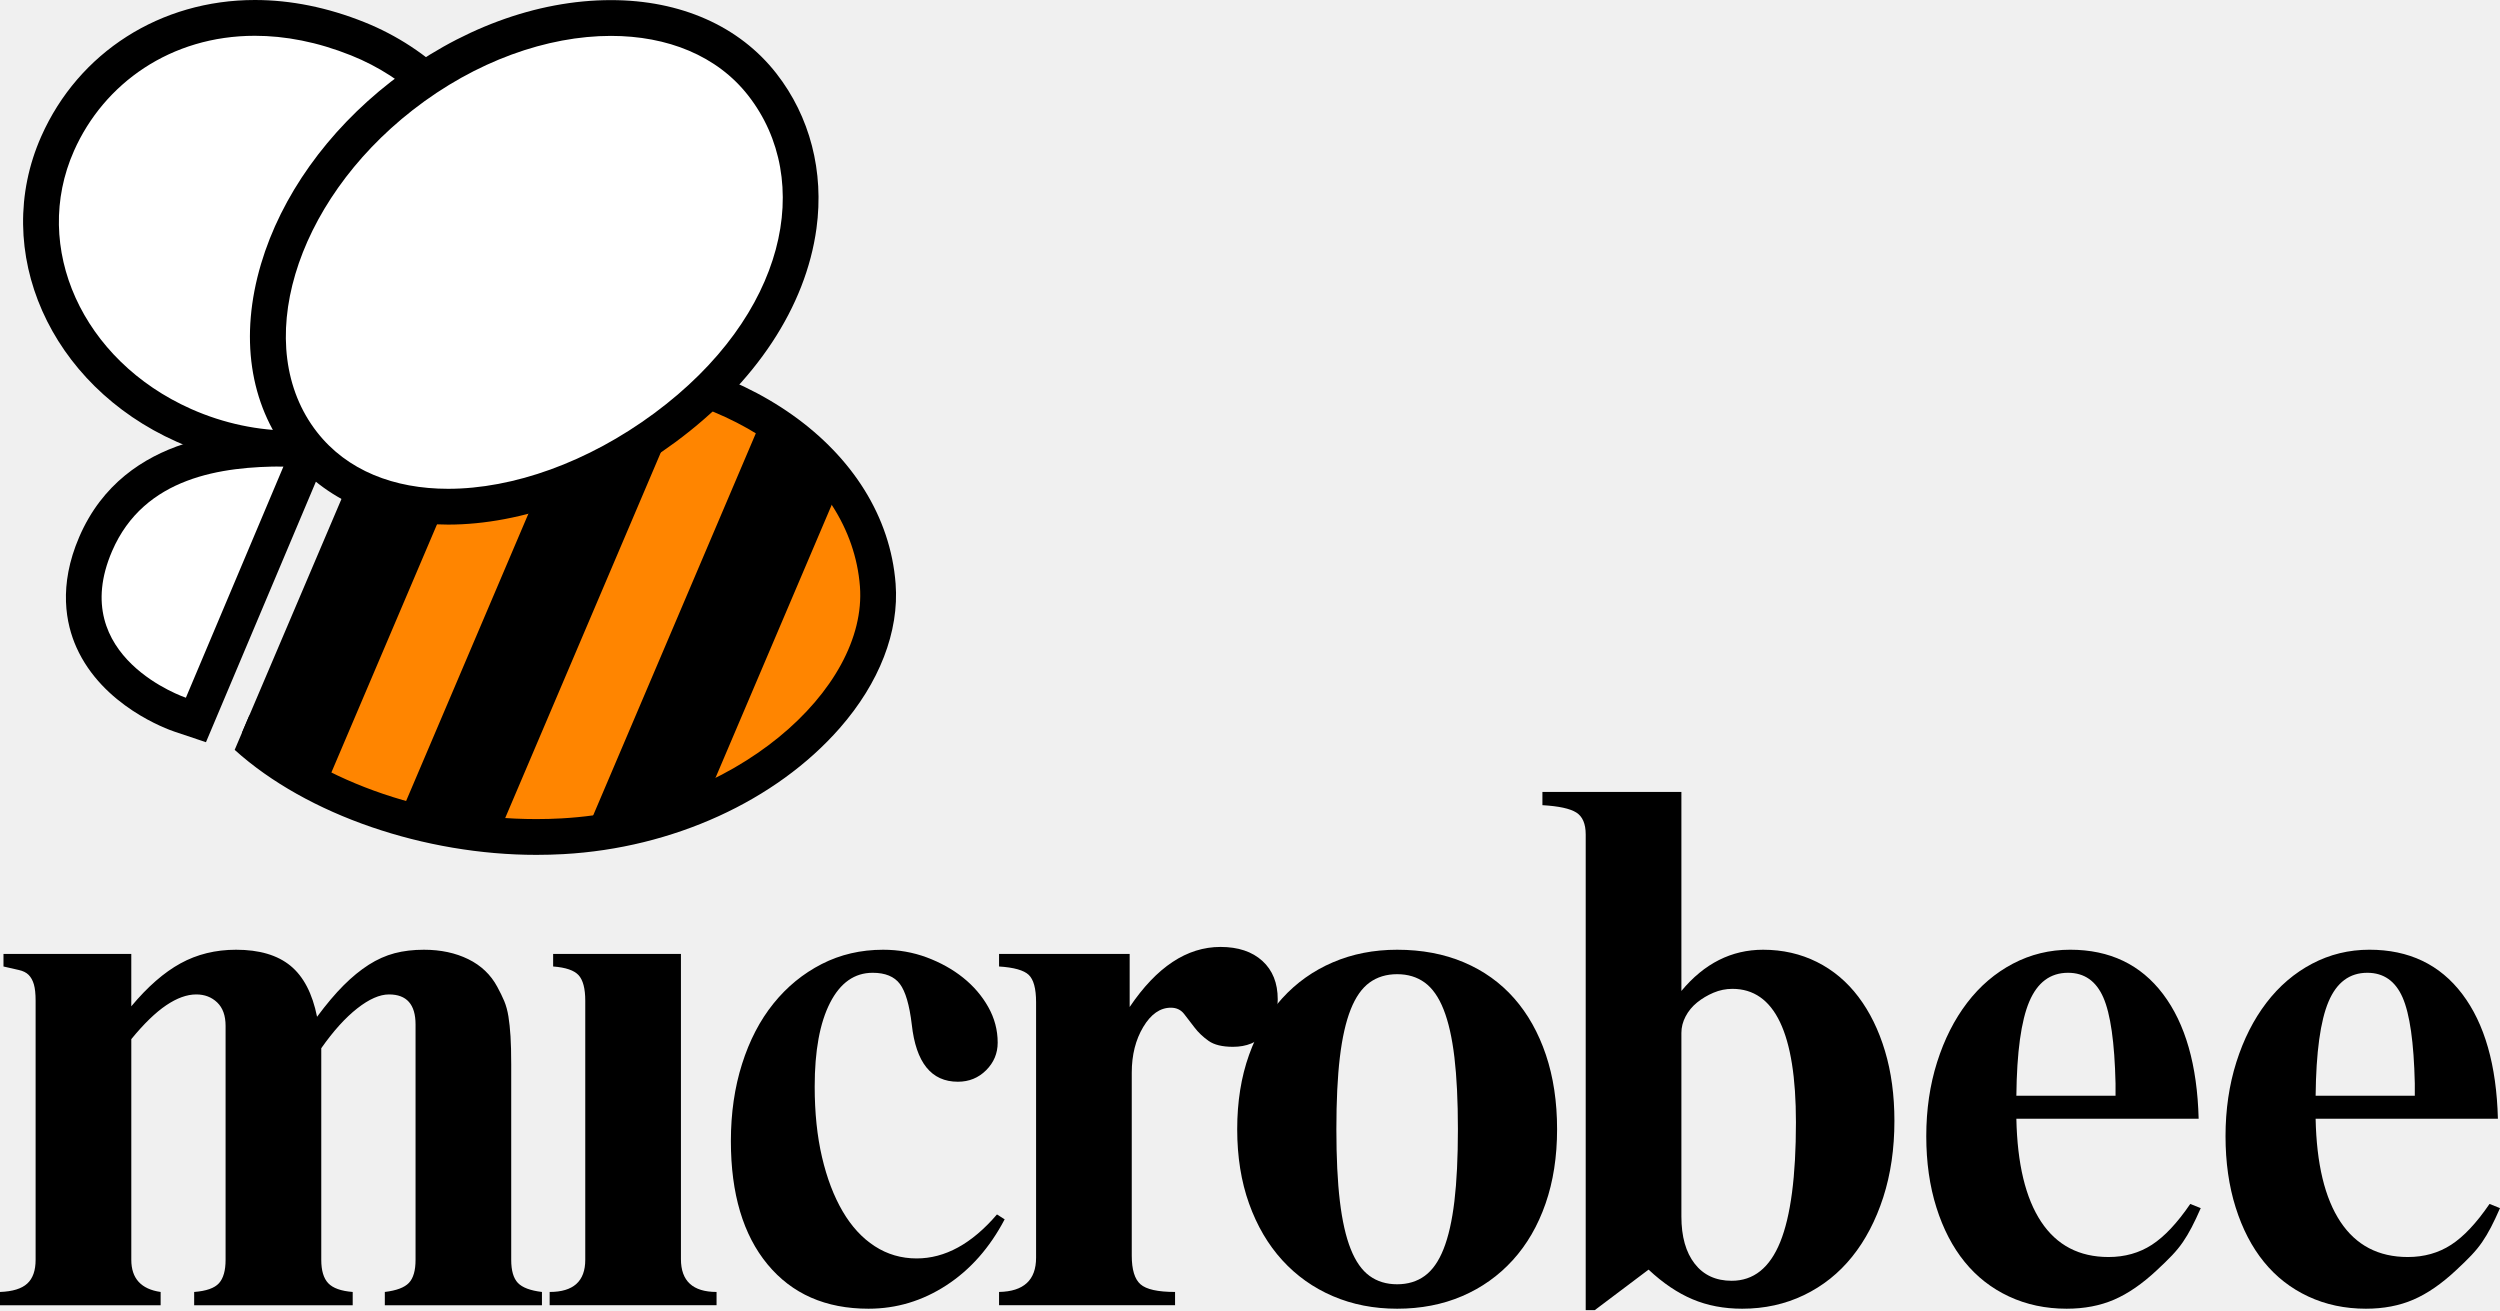
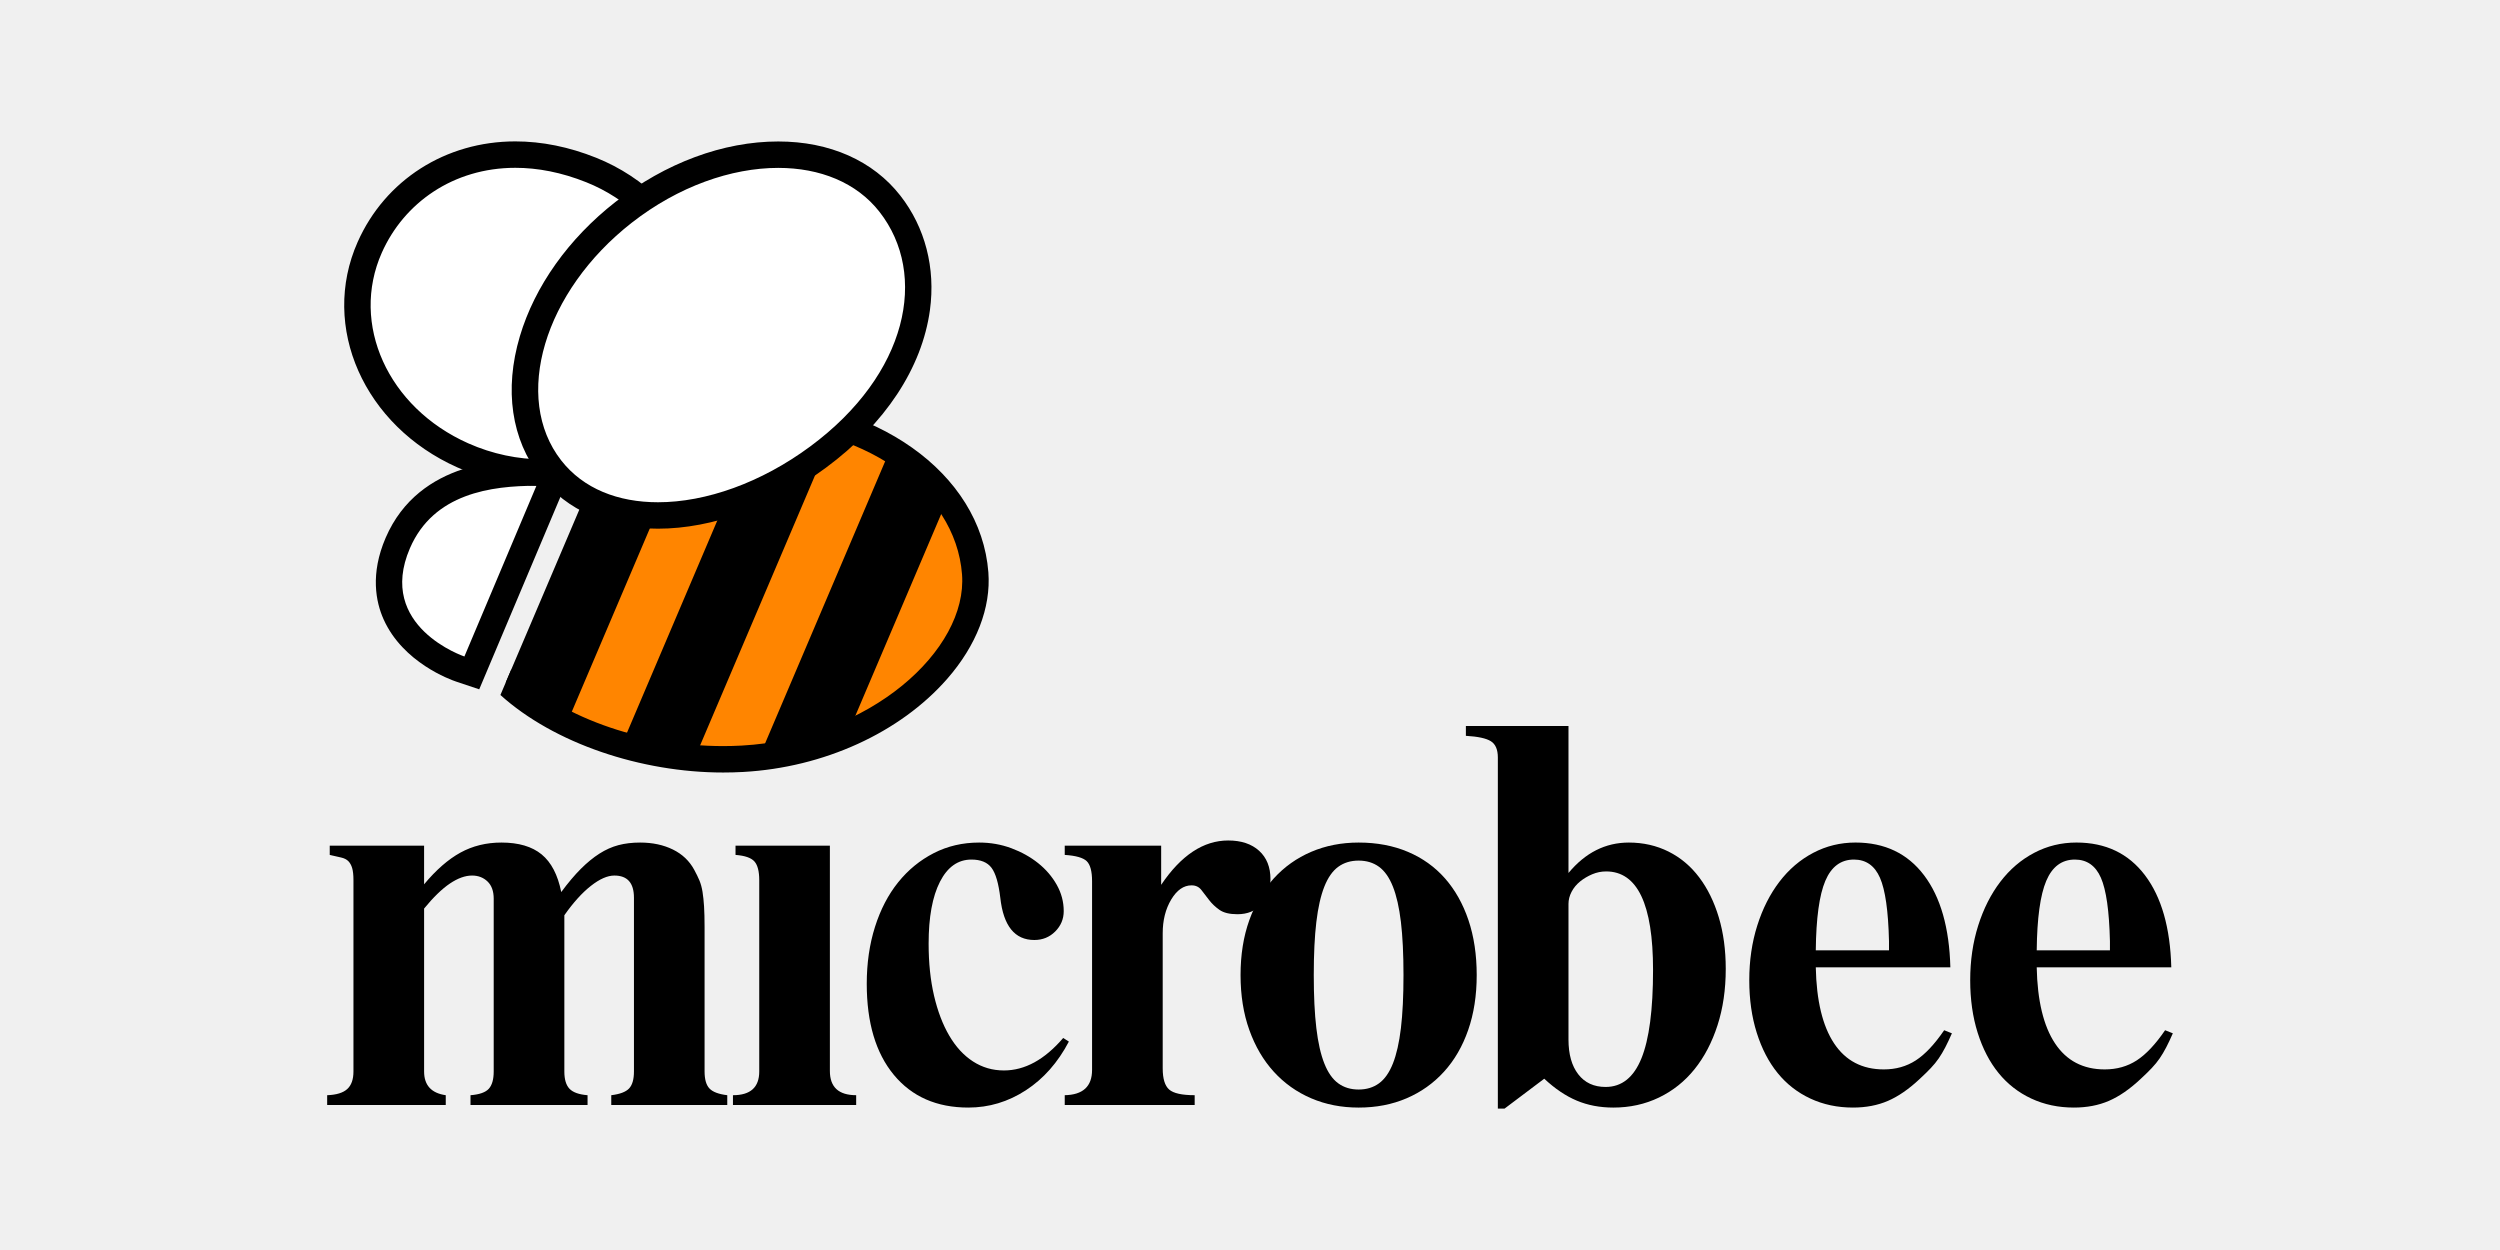
- <svg xmlns="http://www.w3.org/2000/svg" version="1.1" id="Layer_1" x="0px" y="0px" viewBox="0 0 3839 2011.81" style="enable-background:new 0 0 3839 2011.81;" xml:space="preserve">
-   <defs id="defs21" />
+ <svg xmlns="http://www.w3.org/2000/svg" version="1.1" id="Layer_1" x="0px" y="0px" viewBox="0 0 5200 2600" xml:space="preserve" width="5200" height="2600">
+   <defs id="defs21">
+ 		
+ 		
+ 		
+ 		
+ 		
+ 		
+ 		
+ 		
+ 	
+ 			
+ 			
+ 		
+ 			
+ 			
+ 		</defs>
  <style type="text/css" id="style1">
	.st0{fill:#FFFFFF;}
	.st1{fill:#FF8500;}
</style>
-   <g id="g21">
+   <g id="g21" style="display:inline" transform="translate(680.5,294.09)">
    <g id="g8">
-       <path d="M590.93,2004.31v-20.38c17.88-2.15,30.21-6.79,37-13.94c6.79-7.15,10.19-18.94,10.19-35.4v-361.42    c0-30.74-13.58-46.12-40.75-46.12c-14.31,0-30.57,7.16-48.8,21.46c-18.23,14.31-36.65,34.69-55.23,61.13v324.96    c0,16.45,3.57,28.42,10.73,35.94c7.13,7.5,19.65,11.98,37.54,13.4v20.38H298.15v-20.38c18.59-1.42,31.26-5.9,38.07-13.4    c6.79-7.52,10.19-19.48,10.19-35.94v-359.28c0-15.72-4.29-27.71-12.87-35.94c-8.57-8.2-19.3-12.33-32.17-12.33    c-14.31,0-29.67,5.56-46.11,16.63c-16.45,11.1-34.33,28.42-53.63,52.02v338.9c0,28.6,15.02,45.04,45.04,49.34v20.38H0v-20.38    c19.3-0.71,33.24-4.99,41.82-12.87c8.58-7.86,12.87-20.01,12.87-36.46v-397.89c0-10.73-0.91-19.13-2.69-25.21    c-1.79-6.07-4.48-10.88-8.04-14.48c-3.58-3.57-8.58-6.07-15.02-7.5c-6.42-1.42-14.31-3.23-23.59-5.37v-19.3h196.26v80.44    c25.02-30.04,50.22-52.02,75.61-65.96c25.36-13.94,53.78-20.92,85.26-20.92c35.75,0,63.63,8.23,83.65,24.67    c20.01,16.45,33.61,42.54,40.75,78.3c14.29-19.31,27.89-35.4,40.75-48.27c12.87-12.86,25.75-23.4,38.62-31.63    c12.86-8.21,26.09-14.11,39.67-17.71c13.57-3.57,28.59-5.36,45.04-5.36c25.73,0,48.43,4.83,68.11,14.48    c19.65,9.65,34.49,23.77,44.5,42.36c4.29,7.89,7.86,15.2,10.73,21.98c2.84,6.81,4.99,14.66,6.44,23.6    c1.42,8.95,2.49,19.14,3.21,30.57c0.71,11.44,1.07,25.73,1.07,42.9v300.29c0,16.45,3.4,28.25,10.2,35.4    c6.78,7.15,19.11,11.79,36.99,13.94v20.38H590.93z" id="path1" />
-       <path d="M844.04,2004.31v-20.38c36.46,0,54.69-16.44,54.69-49.34v-397.89c0-18.59-3.41-31.65-10.19-39.15    c-6.81-7.5-19.85-11.96-39.15-13.41v-19.3h196.26v468.68c0,33.61,18.23,50.4,54.69,50.4v20.38H844.04z" id="path2" />
-       <path d="M1453.2,1973.74c-36.83,23.96-76.68,35.92-119.57,35.92c-65.79,0-117.44-22.68-154.99-68.09    c-37.53-45.4-56.3-108.49-56.3-189.3c0-42.9,5.71-82.39,17.17-118.51c11.42-36.09,27.51-67.03,48.26-92.76    c20.73-25.75,45.4-45.94,74-60.6c28.59-14.64,60.05-21.98,94.38-21.98c23.59,0,45.93,3.94,67.03,11.79    c21.07,7.89,39.67,18.23,55.76,31.11c16.1,12.87,28.96,27.88,38.62,45.04c9.65,17.17,14.48,35.4,14.48,54.69    c0,16.45-5.91,30.57-17.71,42.37c-11.79,11.79-26.27,17.69-43.44,17.69c-40.75,0-64.34-29.31-70.78-87.94    c-3.58-30.03-9.65-50.76-18.23-62.21c-8.58-11.42-22.52-17.15-41.83-17.15c-27.88,0-49.69,15.38-65.42,46.11    c-15.73,30.75-23.59,73.65-23.59,128.7c0,40.06,3.75,76.15,11.25,108.32c7.52,32.17,18.06,59.89,31.65,83.13    c13.57,23.23,30.03,41.12,49.34,53.61c19.3,12.52,40.75,18.77,64.34,18.77c43.61,0,84.73-22.52,123.34-67.57l11.79,7.52    C1519.86,1916.01,1490.02,1949.8,1453.2,1973.74z" id="path3" />
-       <path d="M1962.08,1534.56c0,21.44-6.27,38.98-18.77,52.55c-12.52,13.6-29.14,20.38-49.86,20.38c-16.47,0-28.96-3.03-37.54-9.11    c-8.58-6.07-15.73-12.87-21.46-20.38c-5.73-7.52-11.08-14.48-16.09-20.92s-11.79-9.65-20.38-9.65c-16.45,0-30.57,9.83-42.36,29.49    c-11.79,19.68-17.69,43.08-17.69,70.25v280.98c0,21.46,4.45,36.12,13.4,43.98c8.94,7.87,26.63,11.79,53.09,11.79v20.38h-270.27    v-20.38c37.9-0.71,56.85-18.23,56.85-52.55v-392.53c0-20.73-3.77-34.67-11.27-41.83c-7.5-7.13-22.71-11.42-45.58-12.87v-19.3    h200.56v81.51c41.46-61.49,87.94-92.24,139.43-92.24c27.17,0,48.61,7.16,64.36,21.46    C1954.21,1489.89,1962.08,1509.54,1962.08,1534.56z" id="path4" />
-       <path d="M2391.06,1734.04c0,42.2-5.9,80.27-17.71,114.22c-11.79,33.98-28.6,62.93-50.4,86.88    c-21.81,23.96-47.73,42.36-77.76,55.23s-63.28,19.3-99.74,19.3c-35.77,0-68.63-6.42-98.67-19.3    c-30.03-12.87-55.94-31.28-77.76-55.23c-21.81-23.94-38.79-52.9-50.94-86.88c-12.16-33.95-18.23-72.01-18.23-114.22    c0-42.17,6.07-80.24,18.23-114.22c12.15-33.95,29.13-62.91,50.94-86.86c21.81-23.96,47.73-42.37,77.76-55.23    c30.04-12.87,62.91-19.31,98.67-19.31c37.88,0,72.03,6.44,102.42,19.31c30.38,12.86,56.11,31.28,77.22,55.23    c21.09,23.96,37.36,52.92,48.8,86.86C2385.32,1653.8,2391.06,1691.86,2391.06,1734.04z M2238.76,1734.04    c0-43.6-1.79-80.43-5.36-110.47c-3.58-30.03-9.12-54.51-16.63-73.46c-7.5-18.93-17.17-32.71-28.96-41.29    c-11.79-8.57-25.92-12.86-42.36-12.86c-16.45,0-30.57,4.29-42.36,12.86c-11.81,8.58-21.46,22.37-28.96,41.29    c-7.52,18.96-13.06,43.44-16.63,73.46c-3.58,30.04-5.36,66.87-5.36,110.47c0,43.62,1.78,80.44,5.36,110.47    c3.57,30.03,9.11,54.54,16.63,73.46c7.5,18.96,17.15,32.71,28.96,41.29c11.79,8.58,25.9,12.87,42.36,12.87    c16.44,0,30.57-4.29,42.36-12.87c11.79-8.58,21.46-22.34,28.96-41.29c7.5-18.93,13.04-43.44,16.63-73.46    C2236.97,1814.48,2238.76,1777.66,2238.76,1734.04z" id="path5" />
-       <path d="M2909.06,1721.18c0,42.9-5.73,82.03-17.15,117.43c-11.45,35.4-27.35,65.79-47.73,91.16c-20.38,25.39-45.04,45.04-74,59    c-28.96,13.94-60.59,20.9-94.91,20.9c-27.89,0-53.27-4.82-76.15-14.48c-22.89-9.65-45.41-24.82-67.57-45.57l-82.59,62.2h-13.94    v-730.35c0-16.44-4.82-27.71-14.48-33.79c-9.65-6.07-27-9.82-52.01-11.25v-20.38h213.42v305.65    c35.03-42.17,76.86-63.28,125.49-63.28c30.03,0,57.55,6.27,82.59,18.77c25.01,12.52,46.28,30.39,63.8,53.63    c17.52,23.23,31.11,50.94,40.75,83.11C2904.24,1646.09,2909.06,1681.86,2909.06,1721.18z M2757.84,1723.31    c0-136.56-32.54-204.83-97.59-204.83c-10.02,0-19.68,1.98-28.96,5.9c-9.29,3.94-17.69,8.95-25.21,15.01    c-7.5,6.1-13.4,13.24-17.69,21.46c-4.29,8.23-6.44,16.63-6.44,25.21v282.06c0,30.75,6.79,54.88,20.38,72.38    c13.58,17.53,32.53,26.27,56.85,26.27c33.59,0,58.44-19.84,74.53-59.52C2749.8,1867.57,2757.84,1806.27,2757.84,1723.31z" id="path6" />
-       <path d="M3365.52,1884.72c-4.29,8.24-8.77,15.74-13.4,22.52c-4.66,6.81-10.19,13.6-16.63,20.39s-14.31,14.47-23.6,23.05    c-22.17,20.75-43.96,35.77-65.42,45.04c-21.44,9.29-45.76,13.94-72.92,13.94c-32.17,0-61.67-6.25-88.48-18.76    c-26.81-12.5-49.52-30.21-68.09-53.09c-18.6-22.88-33.08-50.77-43.44-83.67c-10.37-32.87-15.56-69.33-15.56-109.39    c0-40.75,5.54-78.64,16.63-113.68c11.08-35.03,26.44-65.42,46.12-91.17c19.65-25.73,43.07-45.74,70.24-60.05    c27.17-14.3,56.48-21.46,87.94-21.46c60.76,0,108.32,22.71,142.65,68.11c34.32,45.41,52.55,109.22,54.69,191.43h-279.92    c1.42,69.36,14.11,122.09,38.07,158.2c23.94,36.11,58.46,54.15,103.49,54.15c25.02,0,47.19-6.25,66.5-18.77    c19.3-12.49,38.96-33.41,58.98-62.74l16.09,6.44C3374.46,1866.67,3369.81,1876.52,3365.52,1884.72z M3248.61,1663.37    c-1.44-62.57-7.69-106.47-18.77-131.71c-11.08-25.24-29.13-37.85-54.15-37.85c-27.18,0-47.02,14.76-59.52,44.25    c-12.52,29.51-19.14,77.67-19.84,144.5h152.29V1663.37z" id="path7" />
-       <path d="M3825.06,1884.72c-4.29,8.24-8.77,15.74-13.4,22.52c-4.66,6.81-10.19,13.6-16.63,20.39s-14.31,14.47-23.6,23.05    c-22.17,20.75-43.96,35.77-65.42,45.04c-21.44,9.29-45.76,13.94-72.92,13.94c-32.17,0-61.67-6.25-88.48-18.76    s-49.52-30.21-68.09-53.09c-18.6-22.88-33.08-50.77-43.44-83.67c-10.37-32.87-15.56-69.33-15.56-109.39    c0-40.75,5.54-78.64,16.63-113.68c11.08-35.03,26.44-65.42,46.12-91.17c19.65-25.73,43.07-45.74,70.24-60.05    c27.17-14.3,56.48-21.46,87.94-21.46c60.76,0,108.32,22.71,142.65,68.11c34.32,45.41,52.55,109.22,54.69,191.43h-279.92    c1.42,69.36,14.11,122.09,38.07,158.2c23.94,36.11,58.46,54.15,103.49,54.15c25.02,0,47.19-6.25,66.5-18.77    c19.3-12.49,38.96-33.41,58.98-62.74l16.09,6.44C3834,1866.67,3829.35,1876.52,3825.06,1884.72z M3708.16,1663.37    c-1.44-62.57-7.69-106.47-18.77-131.71s-29.13-37.85-54.15-37.85c-27.18,0-47.02,14.76-59.52,44.25    c-12.52,29.51-19.14,77.67-19.84,144.5h152.29V1663.37z" id="path8" />
+       <path d="m 590.93,2004.31 v -20.38 c 17.88,-2.15 30.21,-6.79 37,-13.94 6.79,-7.15 10.19,-18.94 10.19,-35.4 v -361.42 c 0,-30.74 -13.58,-46.12 -40.75,-46.12 -14.31,0 -30.57,7.16 -48.8,21.46 -18.23,14.31 -36.65,34.69 -55.23,61.13 v 324.96 c 0,16.45 3.57,28.42 10.73,35.94 7.13,7.5 19.65,11.98 37.54,13.4 v 20.38 H 298.15 v -20.38 c 18.59,-1.42 31.26,-5.9 38.07,-13.4 6.79,-7.52 10.19,-19.48 10.19,-35.94 v -359.28 c 0,-15.72 -4.29,-27.71 -12.87,-35.94 -8.57,-8.2 -19.3,-12.33 -32.17,-12.33 -14.31,0 -29.67,5.56 -46.11,16.63 -16.45,11.1 -34.33,28.42 -53.63,52.02 v 338.9 c 0,28.6 15.02,45.04 45.04,49.34 v 20.38 H 0 v -20.38 c 19.3,-0.71 33.24,-4.99 41.82,-12.87 8.58,-7.86 12.87,-20.01 12.87,-36.46 v -397.89 c 0,-10.73 -0.91,-19.13 -2.69,-25.21 -1.79,-6.07 -4.48,-10.88 -8.04,-14.48 -3.58,-3.57 -8.58,-6.07 -15.02,-7.5 -6.42,-1.42 -14.31,-3.23 -23.59,-5.37 v -19.3 h 196.26 v 80.44 c 25.02,-30.04 50.22,-52.02 75.61,-65.96 25.36,-13.94 53.78,-20.92 85.26,-20.92 35.75,0 63.63,8.23 83.65,24.67 20.01,16.45 33.61,42.54 40.75,78.3 14.29,-19.31 27.89,-35.4 40.75,-48.27 12.87,-12.86 25.75,-23.4 38.62,-31.63 12.86,-8.21 26.09,-14.11 39.67,-17.71 13.57,-3.57 28.59,-5.36 45.04,-5.36 25.73,0 48.43,4.83 68.11,14.48 19.65,9.65 34.49,23.77 44.5,42.36 4.29,7.89 7.86,15.2 10.73,21.98 2.84,6.81 4.99,14.66 6.44,23.6 1.42,8.95 2.49,19.14 3.21,30.57 0.71,11.44 1.07,25.73 1.07,42.9 v 300.29 c 0,16.45 3.4,28.25 10.2,35.4 6.78,7.15 19.11,11.79 36.99,13.94 v 20.38 H 590.93 Z" id="path1" />
+       <path d="m 844.04,2004.31 v -20.38 c 36.46,0 54.69,-16.44 54.69,-49.34 V 1536.7 c 0,-18.59 -3.41,-31.65 -10.19,-39.15 -6.81,-7.5 -19.85,-11.96 -39.15,-13.41 v -19.3 h 196.26 v 468.68 c 0,33.61 18.23,50.4 54.69,50.4 v 20.38 h -256.3 z" id="path2" />
+       <path d="m 1453.2,1973.74 c -36.83,23.96 -76.68,35.92 -119.57,35.92 -65.79,0 -117.44,-22.68 -154.99,-68.09 -37.53,-45.4 -56.3,-108.49 -56.3,-189.3 0,-42.9 5.71,-82.39 17.17,-118.51 11.42,-36.09 27.51,-67.03 48.26,-92.76 20.73,-25.75 45.4,-45.94 74,-60.6 28.59,-14.64 60.05,-21.98 94.38,-21.98 23.59,0 45.93,3.94 67.03,11.79 21.07,7.89 39.67,18.23 55.76,31.11 16.1,12.87 28.96,27.88 38.62,45.04 9.65,17.17 14.48,35.4 14.48,54.69 0,16.45 -5.91,30.57 -17.71,42.37 -11.79,11.79 -26.27,17.69 -43.44,17.69 -40.75,0 -64.34,-29.31 -70.78,-87.94 -3.58,-30.03 -9.65,-50.76 -18.23,-62.21 -8.58,-11.42 -22.52,-17.15 -41.83,-17.15 -27.88,0 -49.69,15.38 -65.42,46.11 -15.73,30.75 -23.59,73.65 -23.59,128.7 0,40.06 3.75,76.15 11.25,108.32 7.52,32.17 18.06,59.89 31.65,83.13 13.57,23.23 30.03,41.12 49.34,53.61 19.3,12.52 40.75,18.77 64.34,18.77 43.61,0 84.73,-22.52 123.34,-67.57 l 11.79,7.52 c -22.89,43.61 -52.73,77.4 -89.55,101.34 z" id="path3" />
+       <path d="m 1962.08,1534.56 c 0,21.44 -6.27,38.98 -18.77,52.55 -12.52,13.6 -29.14,20.38 -49.86,20.38 -16.47,0 -28.96,-3.03 -37.54,-9.11 -8.58,-6.07 -15.73,-12.87 -21.46,-20.38 -5.73,-7.52 -11.08,-14.48 -16.09,-20.92 -5.01,-6.44 -11.79,-9.65 -20.38,-9.65 -16.45,0 -30.57,9.83 -42.36,29.49 -11.79,19.68 -17.69,43.08 -17.69,70.25 v 280.98 c 0,21.46 4.45,36.12 13.4,43.98 8.94,7.87 26.63,11.79 53.09,11.79 v 20.38 h -270.27 v -20.38 c 37.9,-0.71 56.85,-18.23 56.85,-52.55 v -392.53 c 0,-20.73 -3.77,-34.67 -11.27,-41.83 -7.5,-7.13 -22.71,-11.42 -45.58,-12.87 v -19.3 h 200.56 v 81.51 c 41.46,-61.49 87.94,-92.24 139.43,-92.24 27.17,0 48.61,7.16 64.36,21.46 15.71,14.32 23.58,33.97 23.58,58.99 z" id="path4" />
+       <path d="m 2391.06,1734.04 c 0,42.2 -5.9,80.27 -17.71,114.22 -11.79,33.98 -28.6,62.93 -50.4,86.88 -21.81,23.96 -47.73,42.36 -77.76,55.23 -30.03,12.87 -63.28,19.3 -99.74,19.3 -35.77,0 -68.63,-6.42 -98.67,-19.3 -30.03,-12.87 -55.94,-31.28 -77.76,-55.23 -21.81,-23.94 -38.79,-52.9 -50.94,-86.88 -12.16,-33.95 -18.23,-72.01 -18.23,-114.22 0,-42.17 6.07,-80.24 18.23,-114.22 12.15,-33.95 29.13,-62.91 50.94,-86.86 21.81,-23.96 47.73,-42.37 77.76,-55.23 30.04,-12.87 62.91,-19.31 98.67,-19.31 37.88,0 72.03,6.44 102.42,19.31 30.38,12.86 56.11,31.28 77.22,55.23 21.09,23.96 37.36,52.92 48.8,86.86 11.43,33.98 17.17,72.04 17.17,114.22 z m -152.3,0 c 0,-43.6 -1.79,-80.43 -5.36,-110.47 -3.58,-30.03 -9.12,-54.51 -16.63,-73.46 -7.5,-18.93 -17.17,-32.71 -28.96,-41.29 -11.79,-8.57 -25.92,-12.86 -42.36,-12.86 -16.45,0 -30.57,4.29 -42.36,12.86 -11.81,8.58 -21.46,22.37 -28.96,41.29 -7.52,18.96 -13.06,43.44 -16.63,73.46 -3.58,30.04 -5.36,66.87 -5.36,110.47 0,43.62 1.78,80.44 5.36,110.47 3.57,30.03 9.11,54.54 16.63,73.46 7.5,18.96 17.15,32.71 28.96,41.29 11.79,8.58 25.9,12.87 42.36,12.87 16.44,0 30.57,-4.29 42.36,-12.87 11.79,-8.58 21.46,-22.34 28.96,-41.29 7.5,-18.93 13.04,-43.44 16.63,-73.46 3.57,-30.03 5.36,-66.85 5.36,-110.47 z" id="path5" />
+       <path d="m 2909.06,1721.18 c 0,42.9 -5.73,82.03 -17.15,117.43 -11.45,35.4 -27.35,65.79 -47.73,91.16 -20.38,25.39 -45.04,45.04 -74,59 -28.96,13.94 -60.59,20.9 -94.91,20.9 -27.89,0 -53.27,-4.82 -76.15,-14.48 -22.89,-9.65 -45.41,-24.82 -67.57,-45.57 l -82.59,62.2 h -13.94 v -730.35 c 0,-16.44 -4.82,-27.71 -14.48,-33.79 -9.65,-6.07 -27,-9.82 -52.01,-11.25 v -20.38 h 213.42 v 305.65 c 35.03,-42.17 76.86,-63.28 125.49,-63.28 30.03,0 57.55,6.27 82.59,18.77 25.01,12.52 46.28,30.39 63.8,53.63 17.52,23.23 31.11,50.94 40.75,83.11 9.66,32.16 14.48,67.93 14.48,107.25 z m -151.22,2.13 c 0,-136.56 -32.54,-204.83 -97.59,-204.83 -10.02,0 -19.68,1.98 -28.96,5.9 -9.29,3.94 -17.69,8.95 -25.21,15.01 -7.5,6.1 -13.4,13.24 -17.69,21.46 -4.29,8.23 -6.44,16.63 -6.44,25.21 v 282.06 c 0,30.75 6.79,54.88 20.38,72.38 13.58,17.53 32.53,26.27 56.85,26.27 33.59,0 58.44,-19.84 74.53,-59.52 16.09,-39.68 24.13,-100.98 24.13,-183.94 z" id="path6" />
+       <path d="m 3365.52,1884.72 c -4.29,8.24 -8.77,15.74 -13.4,22.52 -4.66,6.81 -10.19,13.6 -16.63,20.39 -6.44,6.79 -14.31,14.47 -23.6,23.05 -22.17,20.75 -43.96,35.77 -65.42,45.04 -21.44,9.29 -45.76,13.94 -72.92,13.94 -32.17,0 -61.67,-6.25 -88.48,-18.76 -26.81,-12.5 -49.52,-30.21 -68.09,-53.09 -18.6,-22.88 -33.08,-50.77 -43.44,-83.67 -10.37,-32.87 -15.56,-69.33 -15.56,-109.39 0,-40.75 5.54,-78.64 16.63,-113.68 11.08,-35.03 26.44,-65.42 46.12,-91.17 19.65,-25.73 43.07,-45.74 70.24,-60.05 27.17,-14.3 56.48,-21.46 87.94,-21.46 60.76,0 108.32,22.71 142.65,68.11 34.32,45.41 52.55,109.22 54.69,191.43 h -279.92 c 1.42,69.36 14.11,122.09 38.07,158.2 23.94,36.11 58.46,54.15 103.49,54.15 25.02,0 47.19,-6.25 66.5,-18.77 19.3,-12.49 38.96,-33.41 58.98,-62.74 l 16.09,6.44 c -5,11.46 -9.65,21.31 -13.94,29.51 z m -116.91,-221.35 c -1.44,-62.57 -7.69,-106.47 -18.77,-131.71 -11.08,-25.24 -29.13,-37.85 -54.15,-37.85 -27.18,0 -47.02,14.76 -59.52,44.25 -12.52,29.51 -19.14,77.67 -19.84,144.5 h 152.29 v -19.19 z" id="path7" />
+       <path d="m 3825.06,1884.72 c -4.29,8.24 -8.77,15.74 -13.4,22.52 -4.66,6.81 -10.19,13.6 -16.63,20.39 -6.44,6.79 -14.31,14.47 -23.6,23.05 -22.17,20.75 -43.96,35.77 -65.42,45.04 -21.44,9.29 -45.76,13.94 -72.92,13.94 -32.17,0 -61.67,-6.25 -88.48,-18.76 -26.81,-12.51 -49.52,-30.21 -68.09,-53.09 -18.6,-22.88 -33.08,-50.77 -43.44,-83.67 -10.37,-32.87 -15.56,-69.33 -15.56,-109.39 0,-40.75 5.54,-78.64 16.63,-113.68 11.08,-35.03 26.44,-65.42 46.12,-91.17 19.65,-25.73 43.07,-45.74 70.24,-60.05 27.17,-14.3 56.48,-21.46 87.94,-21.46 60.76,0 108.32,22.71 142.65,68.11 34.32,45.41 52.55,109.22 54.69,191.43 h -279.92 c 1.42,69.36 14.11,122.09 38.07,158.2 23.94,36.11 58.46,54.15 103.49,54.15 25.02,0 47.19,-6.25 66.5,-18.77 19.3,-12.49 38.96,-33.41 58.98,-62.74 l 16.09,6.44 c -5,11.46 -9.65,21.31 -13.94,29.51 z m -116.9,-221.35 c -1.44,-62.57 -7.69,-106.47 -18.77,-131.71 -11.08,-25.24 -29.13,-37.85 -54.15,-37.85 -27.18,0 -47.02,14.76 -59.52,44.25 -12.52,29.51 -19.14,77.67 -19.84,144.5 h 152.29 v -19.19 z" id="path8" />
    </g>
-     <g id="g20">
-       <path class="st1" d="M1347.93,898.46c-14.72-192.48-223.05-337.62-484.58-337.62c-13.18,0-26.53,0.37-39.98,1.11    c-42.03,2.31-84.24,8.42-125.7,17.22l-255.64,600.58c105.17,66.66,246.8,105.51,381.61,105.51c13.35,0,26.73-0.35,40.05-1.09    c160.4-8.87,311.84-77.72,405.15-184.16C1324.88,1036.05,1352.99,964.47,1347.93,898.46z" id="path26" style="fill:#ff8500;fill-opacity:1" />
-       <g id="g11">
-         <path class="st0" d="M276.69,1097.47c-3.99-1.33-98.18-33.75-134.3-114.69c-19.92-44.65-18.38-94.26,4.56-147.44     c63.16-146.49,232.65-146.49,288.33-146.49h41.42l-175.86,416.74L276.69,1097.47z" id="path25" style="fill:#ffffff" />
-         <path d="M435.27,716.32l-149.83,355.1c0,0-183.79-61.71-113.29-225.2C221.41,732,341.34,716.32,435.27,716.32 M518.11,661.36     h-82.83c-60.16,0-243.25,0-313.58,163.1c-32.52,75.39-20.33,133.8-4.38,169.52c40.3,90.27,139.47,125.78,150.64,129.54     l48.32,16.22l19.81-46.95l149.83-355.1L518.11,661.36L518.11,661.36z" id="path24" />
+     <g id="g3">
+       <g id="g2">
+         <path class="st0" d="m 276.69,1097.47 c -3.99,-1.33 -98.18,-33.75 -134.3,-114.69 -19.92,-44.65 -18.38,-94.26 4.56,-147.44 C 210.11,688.85 379.6,688.85 435.28,688.85 h 41.42 l -175.86,416.74 z" id="path25" style="display:inline;fill:#ffffff" />
+         <path d="m 435.27,716.32 -149.83,355.1 c 0,0 -183.79,-61.71 -113.29,-225.2 C 221.41,732 341.34,716.32 435.27,716.32 m 82.84,-54.96 h -82.83 c -60.16,0 -243.25,0 -313.58,163.1 -32.52,75.39 -20.33,133.8 -4.38,169.52 40.3,90.27 139.47,125.78 150.64,129.54 l 48.32,16.22 19.81,-46.95 149.83,-355.1 z" id="path24" style="display:inline" />
      </g>
-       <path d="M898.78,1280.59c64.48-7.14,126.84-23.55,183.89-48.42L1289.61,746c-29.95-40.9-70.09-76.69-118.34-105.58L898.78,1280.59    z" id="path12" />
-       <path d="M371.5,1125.34c35.12,33.31,78.14,62.36,126.65,86.05l274.56-645.01c-62.19,7.4-123.79,22.24-181.53,42.87L371.5,1125.34z    " id="path13" />
-       <path d="M613.04,1254.88c49.09,14.1,100.27,23.56,151.49,27.7l294.6-692.1c-46.91-14.88-97.67-24.65-151.32-28.1L613.04,1254.88z" id="path14" />
-       <path d="M1375.31,896.36c-15.83-206.94-235.92-362.99-511.94-362.99c-13.72,0-27.57,0.37-41.54,1.14    c-73.16,4.04-147,18.33-216.28,40.96l-29.13,68.45c76.26-30.27,161.99-49.76,248.45-54.54c12.95-0.7,25.79-1.06,38.47-1.06    c248.7-0.02,443.61,134.94,457.18,312.23c12.04,157.24-191.56,341.44-458.33,356.17c-12.83,0.72-25.69,1.06-38.56,1.06    c-173.09,0-345.11-63.22-440.61-159.53l-22.66,53.25c111.71,100.78,292.82,161.24,463.27,161.24c13.89,0,27.89-0.39,41.59-1.14    c167.61-9.26,326.21-81.57,424.26-193.47C1350.46,1048.54,1380.95,969.79,1375.31,896.36z" id="path15" />
-       <g id="g17">
-         <path class="st0" d="M449,688.84c-56.62,0-114.28-12.36-166.77-35.72C101.61,572.66,16.54,382.63,88.52,220.47     c52.83-119.04,168.88-193,302.85-193c51.65,0,104.79,10.8,157.92,32.07c93.48,37.43,168.28,111.14,205.24,202.22     c33.21,81.81,32.77,168.88-1.24,245.18C703.35,619.14,586.76,688.84,449,688.84z" id="path23" style="fill:#ffffff" />
-         <path d="M391.39,54.96c46.27-0.01,95.96,9.37,147.7,30.09c170.26,68.17,257.5,257.18,189.13,410.71     C680.46,603,569,661.36,449.02,661.36c-51.76,0-105.1-10.86-155.62-33.36C125.86,553.38,47.97,379.54,113.63,231.62     C159.62,128.02,262.2,54.96,391.39,54.96 M391.39,0L391.39,0C246.41,0.01,120.72,80.22,63.4,209.33     c-78.22,176.23,12.98,382.19,207.64,468.88c55.98,24.93,117.53,38.11,177.97,38.11c148.74,0,274.96-75.96,329.4-198.22     c37.05-83.18,37.62-177.89,1.58-266.68C740.25,153.45,659.88,74.21,559.52,34.03C503.12,11.45,446.57,0,391.39,0L391.39,0z" id="path22" />
-       </g>
-       <g id="g19">
-         <path class="st0" d="M688.12,778.09c-94.62,0-173.81-34.67-222.95-97.59c-54.84-70.22-68.33-165.14-38-267.3     c29.32-98.83,96.63-193.2,189.55-265.72C714.25,71.31,831.45,27.64,938.24,27.64c98.41,0,180.93,36.26,232.31,102.09     c46.99,60.21,66.88,137.4,55.98,217.39c-15.43,113.09-88.48,223.07-205.68,309.71C916.58,733.88,795.32,778.09,688.12,778.09z" id="path21" style="fill:#ffffff" />
-         <path d="M938.23,55.12c86.49,0,162.83,30.23,210.68,91.51c101.77,130.33,59.34,337.52-144.38,488.09     C902.59,710.07,787.84,750.6,688.12,750.6c-82.75,0-155.15-27.91-201.29-87.01c-101.77-130.33-36.04-351.7,146.78-494.45     C730.47,93.52,840.79,55.13,938.23,55.12 M938.24,0.17L938.24,0.17c-114.48,0-234.68,44.63-338.46,125.67     c-97.36,76.01-168.01,175.3-198.97,279.56c-32.92,110.9-17.74,214.6,42.7,292.03c54.46,69.74,141.31,108.15,244.61,108.15     c112.94,0,240.18-46.16,349.07-126.65c123.22-91.07,200.13-207.58,216.58-328.09c11.92-87.38-9.93-171.9-61.55-238.01     C1135.49,40.17,1045.29,0.17,938.24,0.17L938.24,0.17z" id="path20" />
-       </g>
+       <path class="st1" d="M 1347.93,898.46 C 1333.21,705.98 1124.88,560.84 863.35,560.84 c -13.18,0 -26.53,0.37 -39.98,1.11 -42.03,2.31 -84.24,8.42 -125.7,17.22 l -255.64,600.58 c 105.17,66.66 246.8,105.51 381.61,105.51 13.35,0 26.73,-0.35 40.05,-1.09 160.4,-8.87 311.84,-77.72 405.15,-184.16 56.04,-63.96 84.15,-135.54 79.09,-201.55 z" id="path26" style="display:inline;fill:#ff8500;fill-opacity:1" />
+       <path d="m 898.78,1280.59 c 64.48,-7.14 126.84,-23.55 183.89,-48.42 L 1289.61,746 c -29.95,-40.9 -70.09,-76.69 -118.34,-105.58 z" id="path12" style="display:inline" />
+       <path d="m 613.04,1254.88 c 49.09,14.1 100.27,23.56 151.49,27.7 l 294.6,-692.1 c -46.91,-14.88 -97.67,-24.65 -151.32,-28.1 z" id="path14" style="display:inline" />
+       <path d="m 371.5,1125.34 c 35.12,33.31 78.14,62.36 126.65,86.05 L 772.71,566.38 c -62.19,7.4 -123.79,22.24 -181.53,42.87 z" id="path13" style="display:inline" />
+       <path d="M 1375.31,896.36 C 1359.48,689.42 1139.39,533.37 863.37,533.37 c -13.72,0 -27.57,0.37 -41.54,1.14 -73.16,4.04 -147,18.33 -216.28,40.96 l -29.13,68.45 c 76.26,-30.27 161.99,-49.76 248.45,-54.54 12.95,-0.7 25.79,-1.06 38.47,-1.06 248.7,-0.02 443.61,134.94 457.18,312.23 12.04,157.24 -191.56,341.44 -458.33,356.17 -12.83,0.72 -25.69,1.06 -38.56,1.06 -173.09,0 -345.11,-63.22 -440.61,-159.53 l -22.66,53.25 c 111.71,100.78 292.82,161.24 463.27,161.24 13.89,0 27.89,-0.39 41.59,-1.14 167.61,-9.26 326.21,-81.57 424.26,-193.47 60.98,-69.59 91.47,-148.34 85.83,-221.77 z" id="path15" style="display:inline" />
+     </g>
+     <g id="g1">
+       <path class="st0" d="m 449,688.84 c -56.62,0 -114.28,-12.36 -166.77,-35.72 C 101.61,572.66 16.54,382.63 88.52,220.47 c 52.83,-119.04 168.88,-193 302.85,-193 51.65,0 104.79,10.8 157.92,32.07 93.48,37.43 168.28,111.14 205.24,202.22 33.21,81.81 32.77,168.88 -1.24,245.18 -49.94,112.2 -166.53,181.9 -304.29,181.9 z" id="path23" style="display:inline;fill:#ffffff" />
+       <path d="m 391.39,54.96 c 46.27,-0.01 95.96,9.37 147.7,30.09 170.26,68.17 257.5,257.18 189.13,410.71 C 680.46,603 569,661.36 449.02,661.36 397.26,661.36 343.92,650.5 293.4,628 125.86,553.38 47.97,379.54 113.63,231.62 159.62,128.02 262.2,54.96 391.39,54.96 M 391.39,0 V 0 C 246.41,0.01 120.72,80.22 63.4,209.33 c -78.22,176.23 12.98,382.19 207.64,468.88 55.98,24.93 117.53,38.11 177.97,38.11 148.74,0 274.96,-75.96 329.4,-198.22 37.05,-83.18 37.62,-177.89 1.58,-266.68 C 740.25,153.45 659.88,74.21 559.52,34.03 503.12,11.45 446.57,0 391.39,0 Z" id="path22" style="display:inline" />
+     </g>
+     <g id="g19" style="display:inline">
+       <path class="st0" d="M 688.12,778.09 C 593.5,778.09 514.31,743.42 465.17,680.5 410.33,610.28 396.84,515.36 427.17,413.2 456.49,314.37 523.8,220 616.72,147.48 714.25,71.31 831.45,27.64 938.24,27.64 c 98.41,0 180.93,36.26 232.31,102.09 46.99,60.21 66.88,137.4 55.98,217.39 -15.43,113.09 -88.48,223.07 -205.68,309.71 -104.27,77.05 -225.53,121.26 -332.73,121.26 z" id="path21" style="display:inline;fill:#ffffff" />
+       <path d="m 938.23,55.12 c 86.49,0 162.83,30.23 210.68,91.51 101.77,130.33 59.34,337.52 -144.38,488.09 C 902.59,710.07 787.84,750.6 688.12,750.6 605.37,750.6 532.97,722.69 486.83,663.59 385.06,533.26 450.79,311.89 633.61,169.14 730.47,93.52 840.79,55.13 938.23,55.12 m 0.01,-54.95 v 0 c -114.48,0 -234.68,44.63 -338.46,125.67 -97.36,76.01 -168.01,175.3 -198.97,279.56 -32.92,110.9 -17.74,214.6 42.7,292.03 54.46,69.74 141.31,108.15 244.61,108.15 112.94,0 240.18,-46.16 349.07,-126.65 123.22,-91.07 200.13,-207.58 216.58,-328.09 11.92,-87.38 -9.93,-171.9 -61.55,-238.01 C 1135.49,40.17 1045.29,0.17 938.24,0.17 Z" id="path20" />
    </g>
  </g>
</svg>
